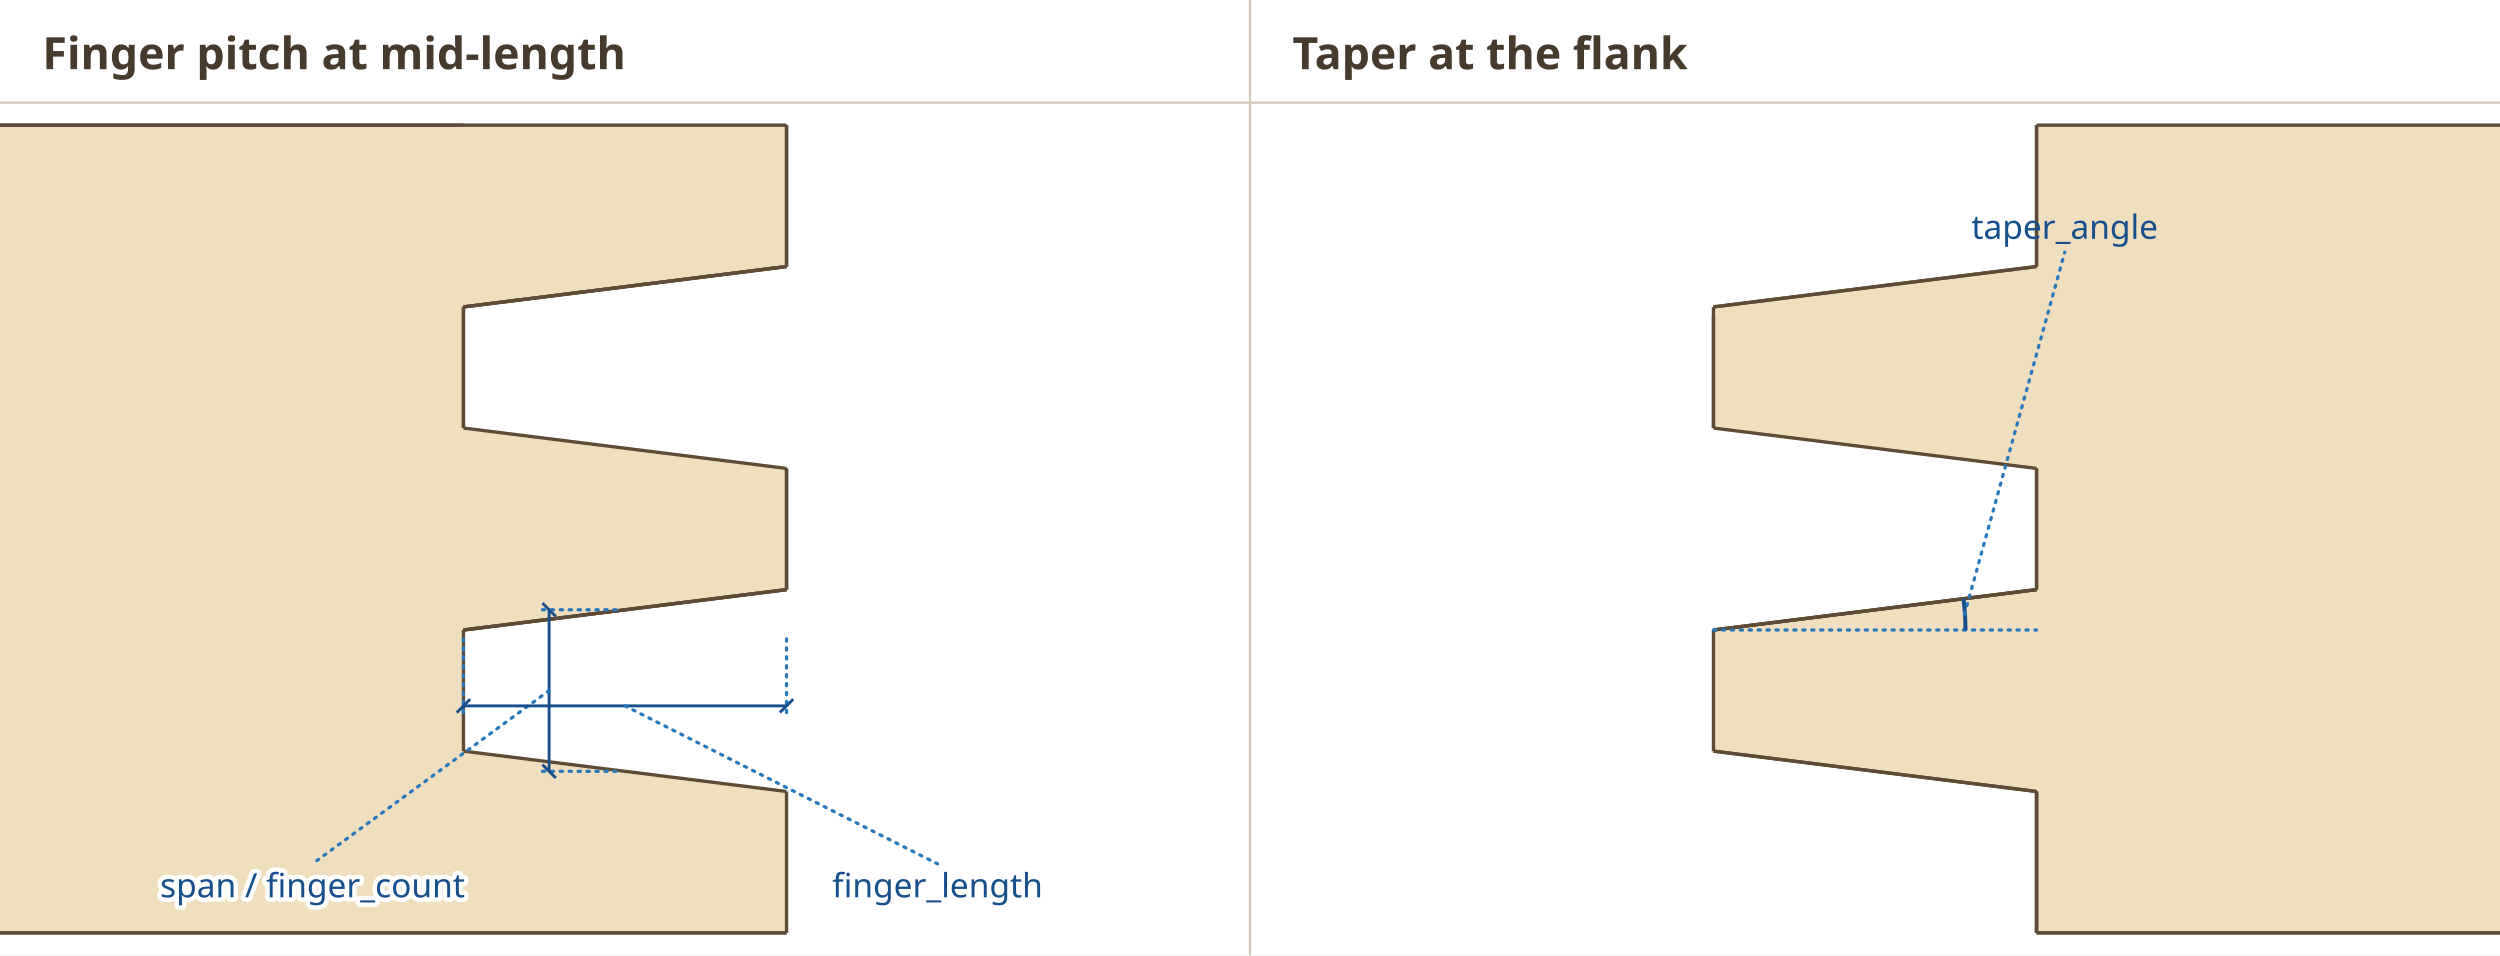
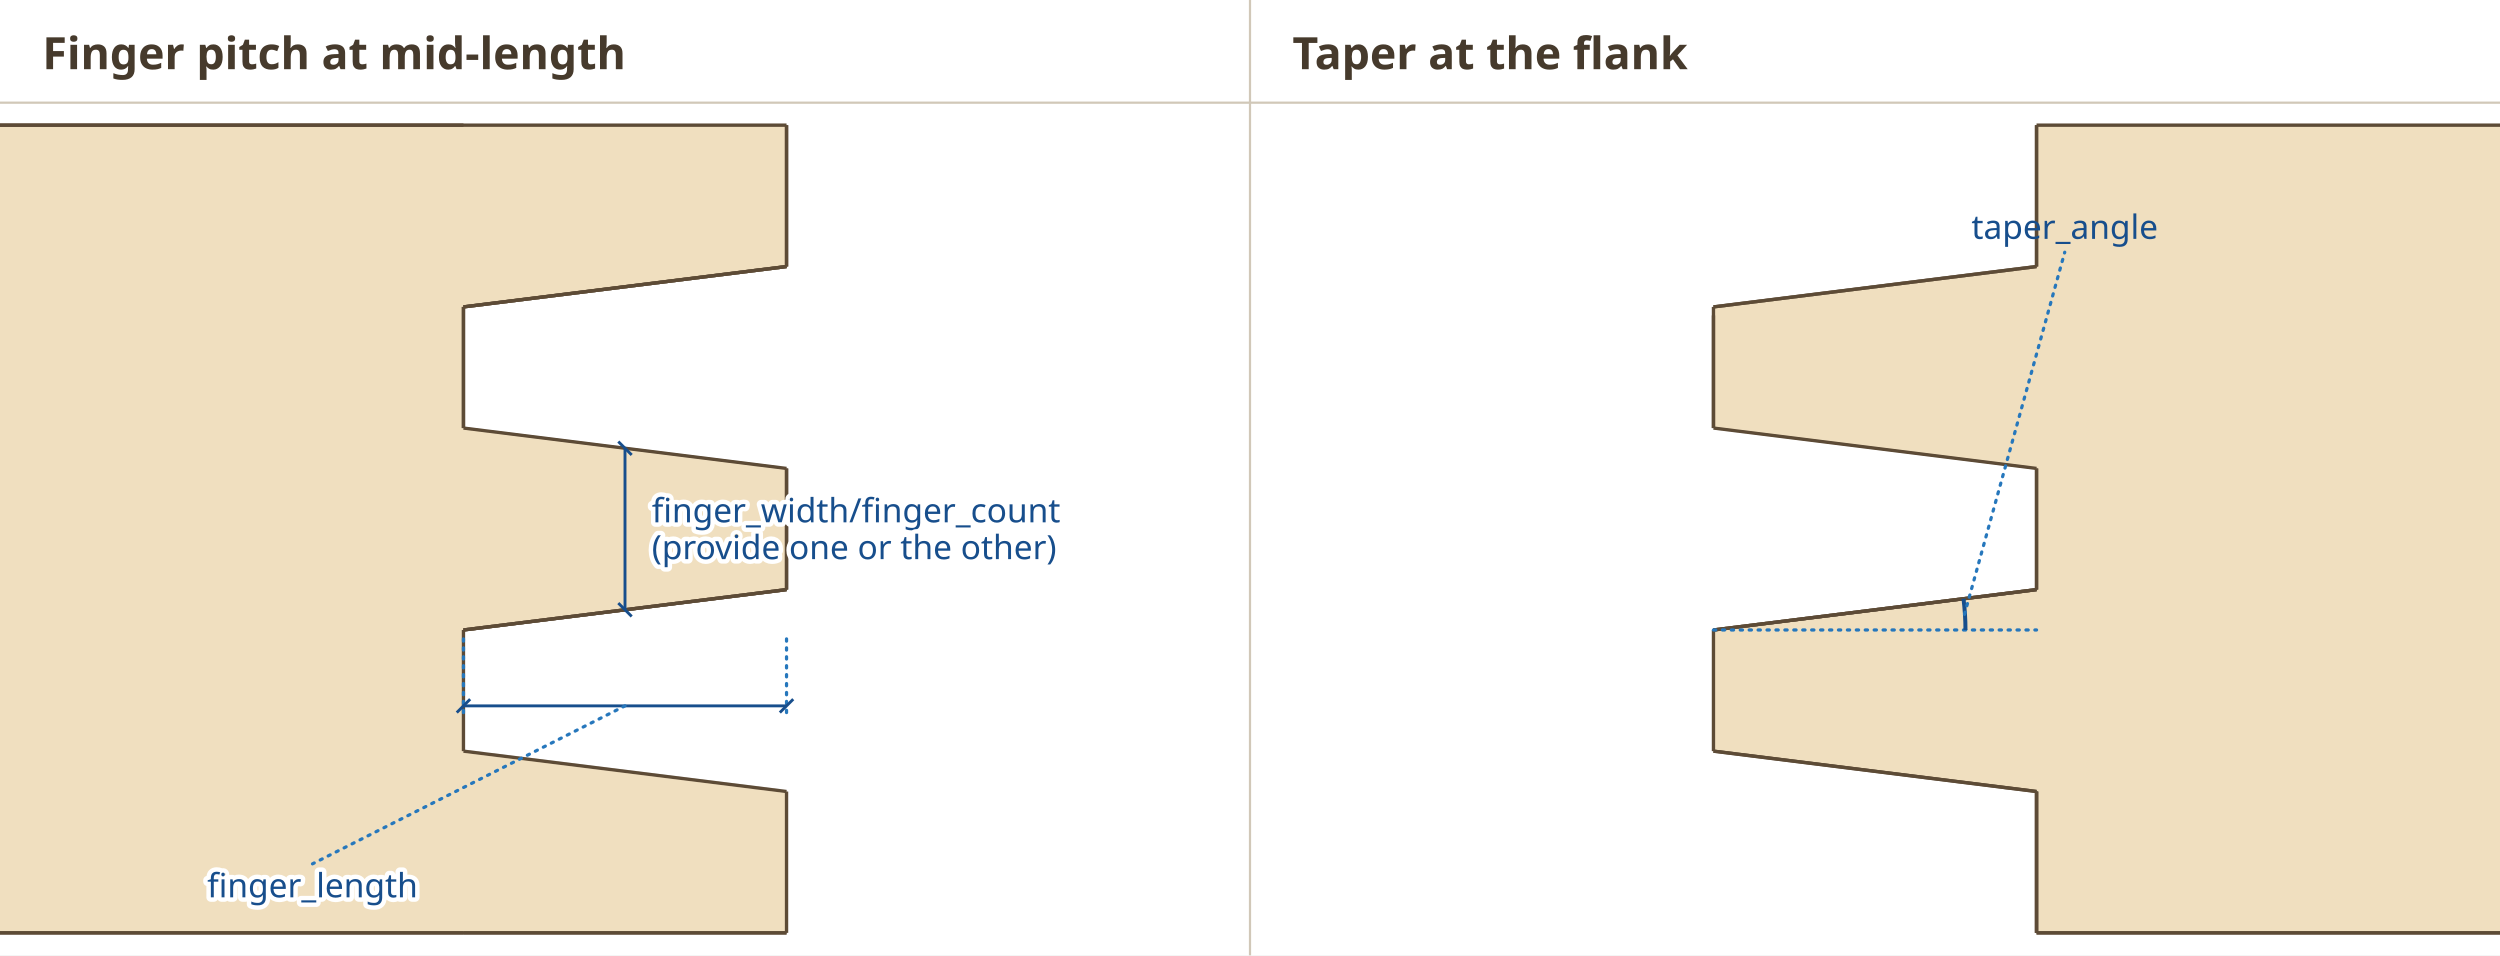
<svg xmlns="http://www.w3.org/2000/svg" font-family="system-ui, sans-serif" role="img" viewBox="0 0 1120 428">
  <rect width="100%" height="100%" fill="white" />
  <svg viewBox="0 0 560 380" x="0" y="47" width="560" height="380" overflow="hidden">
    <g class="member-fills">
      <path data-member="Finger pitch at mid-length" fill="#f0dfbf" fill-opacity="1" d="M-150.769 135.292 L-150.769 9.077 L352.369 9.077 Z M352.369 72.4 L-150.769 135.292 L352.369 9.077 Z M-150.769 280.031 L-150.769 135.292 L207.631 90.492 Z M207.631 235.231 L-150.769 280.031 L207.631 90.492 Z M207.631 144.769 L352.369 162.862 L352.369 217.138 Z M207.631 235.231 L207.631 144.769 L352.369 217.138 Z M-150.769 370.923 L-150.769 280.031 L207.631 235.231 Z M207.631 370.923 L-150.769 370.923 L207.631 235.231 Z M207.631 370.923 L207.631 289.508 L352.369 307.6 Z M352.369 370.923 L207.631 370.923 L352.369 307.6 Z M-150.769 370.923 L-150.769 244.708 L40.887 268.665 Z M-150.769 370.923 L40.887 268.665 L352.369 307.6 Z M-150.769 370.923 L352.369 307.6 L352.369 370.923 Z M-150.769 244.708 L-150.769 99.969 L207.631 144.769 Z M-150.769 244.708 L207.631 144.769 L207.631 289.508 Z M-150.769 99.969 L-150.769 9.077 L207.631 9.077 Z M-150.769 99.969 L207.631 9.077 L207.631 144.769 Z M207.631 235.231 L207.631 144.769 L352.369 162.862 Z M207.631 235.231 L352.369 162.862 L352.369 217.138 Z M207.631 90.492 L207.631 9.077 L352.369 9.077 Z M207.631 90.492 L352.369 9.077 L352.369 72.4 Z" />
    </g>
    <g class="face-fills" />
    <g class="edges" fill="none" stroke-linejoin="round">
      <g data-member="Finger pitch at mid-length" stroke="#5d4b36" stroke-opacity="1" stroke-width="1.5">
        <path data-feature="rptw.right" d="M352.369 9.077 L-150.769 9.077" />
        <path data-feature="rptw.right" d="M-150.769 9.077 L-150.769 135.292" />
        <path data-feature="rptw.right" d="M207.631 90.492 L352.369 72.4" />
        <path data-feature="rptw.right" d="M352.369 72.4 L352.369 9.077" />
        <path data-feature="rptw.right" d="M-150.769 135.292 L-150.769 280.031" />
        <path data-feature="rptw.right" d="M207.631 144.769 L207.631 90.492" />
        <path data-feature="rptw.right" d="M352.369 217.138 L352.369 162.862" />
        <path data-feature="rptw.right" d="M352.369 162.862 L207.631 144.769" />
        <path data-feature="rptw.right" d="M207.631 235.231 L352.369 217.138" />
        <path data-feature="rptw.right" d="M-150.769 280.031 L-150.769 370.923" />
        <path data-feature="rptw.right" d="M-150.769 370.923 L207.631 370.923" />
        <path data-feature="rptw.right" d="M207.631 289.508 L207.631 235.231" />
        <path data-feature="rptw.right" d="M352.369 307.6 L207.631 289.508" />
        <path data-feature="rptw.right" d="M207.631 370.923 L352.369 370.923" />
        <path data-feature="rptw.right" d="M352.369 370.923 L352.369 307.6" />
        <path data-feature="rptw.left" d="M-150.769 9.077 L207.631 9.077" />
        <path data-feature="rptw.left" d="M207.631 90.492 L207.631 144.769" />
        <path data-feature="rptw.left" d="M352.369 162.862 L352.369 217.138" />
        <path data-feature="rptw.left" d="M352.369 217.138 L207.631 235.231" />
        <path data-feature="rptw.left" d="M352.369 9.077 L352.369 72.4" />
        <path data-feature="rptw.left" d="M352.369 72.4 L207.631 90.492" />
        <path data-feature="rptw.front" d="M352.369 370.923 L-150.769 370.923" />
        <path data-feature="rptw.bottom" d="M-150.769 370.923 L-150.769 9.077" />
        <path data-feature="side.1" d="M214.422 234.382 L352.369 217.138" />
        <path data-feature="side.1" d="M207.631 235.231 L214.422 234.382" />
        <path data-feature="side.1" d="M210.859 90.089 L352.369 72.4" />
        <path data-feature="side.1" d="M207.631 90.492 L210.859 90.089" />
      </g>
    </g>
    <g class="references" fill="none" />
    <g class="dimension" stroke-width="1.3" fill="#174e8c" stroke="#174e8c">
-       <line stroke="#2677bc" stroke-dasharray="1 3" stroke-linecap="round" stroke-width="1.45" x1="276.00" y1="298.55" x2="242.00" y2="298.55" />
-       <line x1="249.00" y1="301.55" x2="243.00" y2="295.55" />
-       <line stroke="#2677bc" stroke-dasharray="1 3" stroke-linecap="round" stroke-width="1.45" x1="276.00" y1="226.18" x2="242.00" y2="226.18" />
-       <line x1="249.00" y1="229.18" x2="243.00" y2="223.18" />
-       <line x1="246.00" y1="298.55" x2="246.00" y2="226.18" />
-       <line stroke="#2677bc" stroke-dasharray="1 3" stroke-linecap="round" stroke-width="1.45" x1="246.00" y1="262.37" x2="140.00" y2="340.00" />
-       <text text-anchor="middle" font-size="15" stroke="white" stroke-width="4" paint-order="stroke" stroke-linejoin="round" transform="translate(140.00 355.00) rotate(0.00)">span / finger_count</text>
-     </g>
-     <g class="dimension" stroke-width="1.3" fill="#174e8c" stroke="#174e8c">
      <line stroke="#2677bc" stroke-dasharray="1 3" stroke-linecap="round" stroke-width="1.45" x1="207.63" y1="239.23" x2="207.63" y2="273.23" />
      <line x1="204.63" y1="272.23" x2="210.63" y2="266.23" />
      <line stroke="#2677bc" stroke-dasharray="1 3" stroke-linecap="round" stroke-width="1.45" x1="352.37" y1="239.23" x2="352.37" y2="273.23" />
      <line x1="349.37" y1="272.23" x2="355.37" y2="266.23" />
      <line x1="207.63" y1="269.23" x2="352.37" y2="269.23" />
-       <line stroke="#2677bc" stroke-dasharray="1 3" stroke-linecap="round" stroke-width="1.45" x1="280.00" y1="269.23" x2="420.00" y2="340.00" />
-       <text text-anchor="middle" font-size="15" stroke="white" stroke-width="4" paint-order="stroke" stroke-linejoin="round" transform="translate(420.00 355.00) rotate(0.00)">finger_length</text>
+       <line stroke="#2677bc" stroke-dasharray="1 3" stroke-linecap="round" stroke-width="1.45" x1="280.00" y1="269.23" x2="140.00" y2="340.00" />
+       <text text-anchor="middle" font-size="15" stroke="white" stroke-width="4" paint-order="stroke" stroke-linejoin="round" transform="translate(140.00 355.00) rotate(0.00)">finger_length</text>
+     </g>
+     <g class="dimension" stroke-width="1.3" fill="#174e8c" stroke="#174e8c">
+       <line x1="283.00" y1="229.18" x2="277.00" y2="223.18" />
+       <line x1="283.00" y1="156.82" x2="277.00" y2="150.82" />
+       <line x1="280.00" y1="226.18" x2="280.00" y2="153.82" />
+       <text text-anchor="start" font-size="15" stroke="white" stroke-width="4" paint-order="stroke" stroke-linejoin="round" transform="translate(292.00 187.00) rotate(0.00)">
+         <tspan x="0" dy="0">finger_width/finger_count</tspan>
+         <tspan x="0" dy="1.1em">(provide one or the other)</tspan>
+       </text>
    </g>
  </svg>
  <text font-size="20" font-weight="600" x="19" y="31" fill="#463a2c">Finger pitch at mid-length</text>
  <svg viewBox="0 0 560 380" x="560" y="47" width="560" height="380" overflow="hidden">
    <g class="member-fills">
      <path data-member="Taper at the flank" fill="#f0dfbf" fill-opacity="1" d="M352.369 9.077 L710.769 9.077 L710.769 370.923 Z M352.369 370.923 L352.369 9.077 L710.769 370.923 Z M207.631 90.492 L352.369 72.4 L352.369 162.862 Z M207.631 144.769 L207.631 90.492 L352.369 162.862 Z M352.369 217.138 L352.369 307.6 L316.644 303.134 Z M207.631 235.231 L352.369 217.138 L316.644 303.134 Z M207.631 289.508 L207.631 235.231 L316.644 303.134 Z M352.369 162.862 L352.369 9.077 L710.769 9.077 Z M352.369 162.862 L710.769 9.077 L710.769 207.662 Z M207.631 90.492 L352.369 72.4 L352.369 162.862 Z M207.631 90.492 L352.369 162.862 L207.631 144.769 Z M352.369 307.6 L352.369 162.862 L710.769 207.662 Z M352.369 307.6 L710.769 207.662 L710.769 352.4 Z M207.631 235.231 L352.369 217.138 L352.369 307.6 Z M207.631 235.231 L352.369 307.6 L207.631 289.508 Z M352.369 307.6 L710.769 352.4 L710.769 370.923 Z M352.369 307.6 L710.769 370.923 L352.369 370.923 Z" />
    </g>
    <g class="face-fills" />
    <g class="edges" fill="none" stroke-linejoin="round">
      <g data-member="Taper at the flank" stroke="#5d4b36" stroke-opacity="1" stroke-width="1.5">
        <path data-feature="rptw.right" d="M710.769 370.923 L710.769 9.077" />
        <path data-feature="rptw.right" d="M710.769 9.077 L352.369 9.077" />
        <path data-feature="rptw.right" d="M352.369 9.077 L352.369 72.4" />
        <path data-feature="rptw.right" d="M352.369 162.862 L352.369 217.138" />
        <path data-feature="rptw.right" d="M352.369 307.6 L352.369 370.923" />
        <path data-feature="rptw.right" d="M352.369 370.923 L710.769 370.923" />
        <path data-feature="rptw.right" d="M352.369 72.4 L207.631 90.492" />
        <path data-feature="rptw.right" d="M207.631 90.492 L207.631 144.769" />
        <path data-feature="rptw.right" d="M207.631 144.769 L352.369 162.862" />
        <path data-feature="rptw.right" d="M316.644 303.134 L352.369 307.6" />
        <path data-feature="rptw.right" d="M352.369 217.138 L207.631 235.231" />
        <path data-feature="rptw.right" d="M207.631 235.231 L207.631 289.508" />
        <path data-feature="rptw.right" d="M207.631 289.508 L316.644 303.134" />
        <path data-feature="rptw.left" d="M352.369 72.4 L352.369 9.077" />
        <path data-feature="rptw.left" d="M710.769 9.077 L710.769 207.662" />
        <path data-feature="rptw.left" d="M207.631 144.769 L207.631 94.288" />
        <path data-feature="rptw.left" d="M352.369 217.138 L352.369 162.862" />
        <path data-feature="rptw.left" d="M710.769 207.662 L710.769 352.4" />
        <path data-feature="rptw.left" d="M207.631 235.231 L352.369 217.138" />
        <path data-feature="rptw.left" d="M710.769 365.838 L710.769 370.923" />
        <path data-feature="rptw.left" d="M710.769 370.923 L352.369 370.923" />
        <path data-feature="rptw.left" d="M352.369 370.923 L352.369 307.6" />
        <path data-feature="side.1" d="M207.631 289.508 L352.369 307.6" />
        <path data-feature="side.2" d="M352.369 311.003 L352.369 370.923" />
        <path data-feature="side.2" d="M352.369 307.6 L352.369 311.003" />
        <path data-feature="side.3" d="M347.36 217.765 L207.631 235.231" />
        <path data-feature="side.3" d="M352.369 217.138 L347.36 217.765" />
        <path data-feature="side.3" d="M343.797 73.472 L207.631 90.492" />
        <path data-feature="side.3" d="M352.369 72.4 L343.797 73.472" />
      </g>
    </g>
    <g class="references" fill="none" />
    <g class="dimension" fill="#174e8c">
      <line stroke="#2677bc" stroke-dasharray="1 3" stroke-linecap="round" stroke-width="1.45" x1="207.63" y1="235.23" x2="352.37" y2="235.23" />
      <path stroke-width="1.8" d="M320.53 235.23 A112.90 112.90 0 0 0 319.65 221.23" fill="none" stroke="#174e8c" />
      <line stroke="#2677bc" stroke-dasharray="1 3" stroke-linecap="round" stroke-width="1.45" x1="320.09" y1="228.23" x2="365.00" y2="66.00" />
      <text text-anchor="middle" font-size="15" x="365" y="60">taper_angle</text>
    </g>
  </svg>
  <text font-size="20" font-weight="600" x="579" y="31" fill="#463a2c">Taper at the flank</text>
  <path d="M0 46H1120 M560 0v428" stroke="#d1c8b8" />
</svg>
